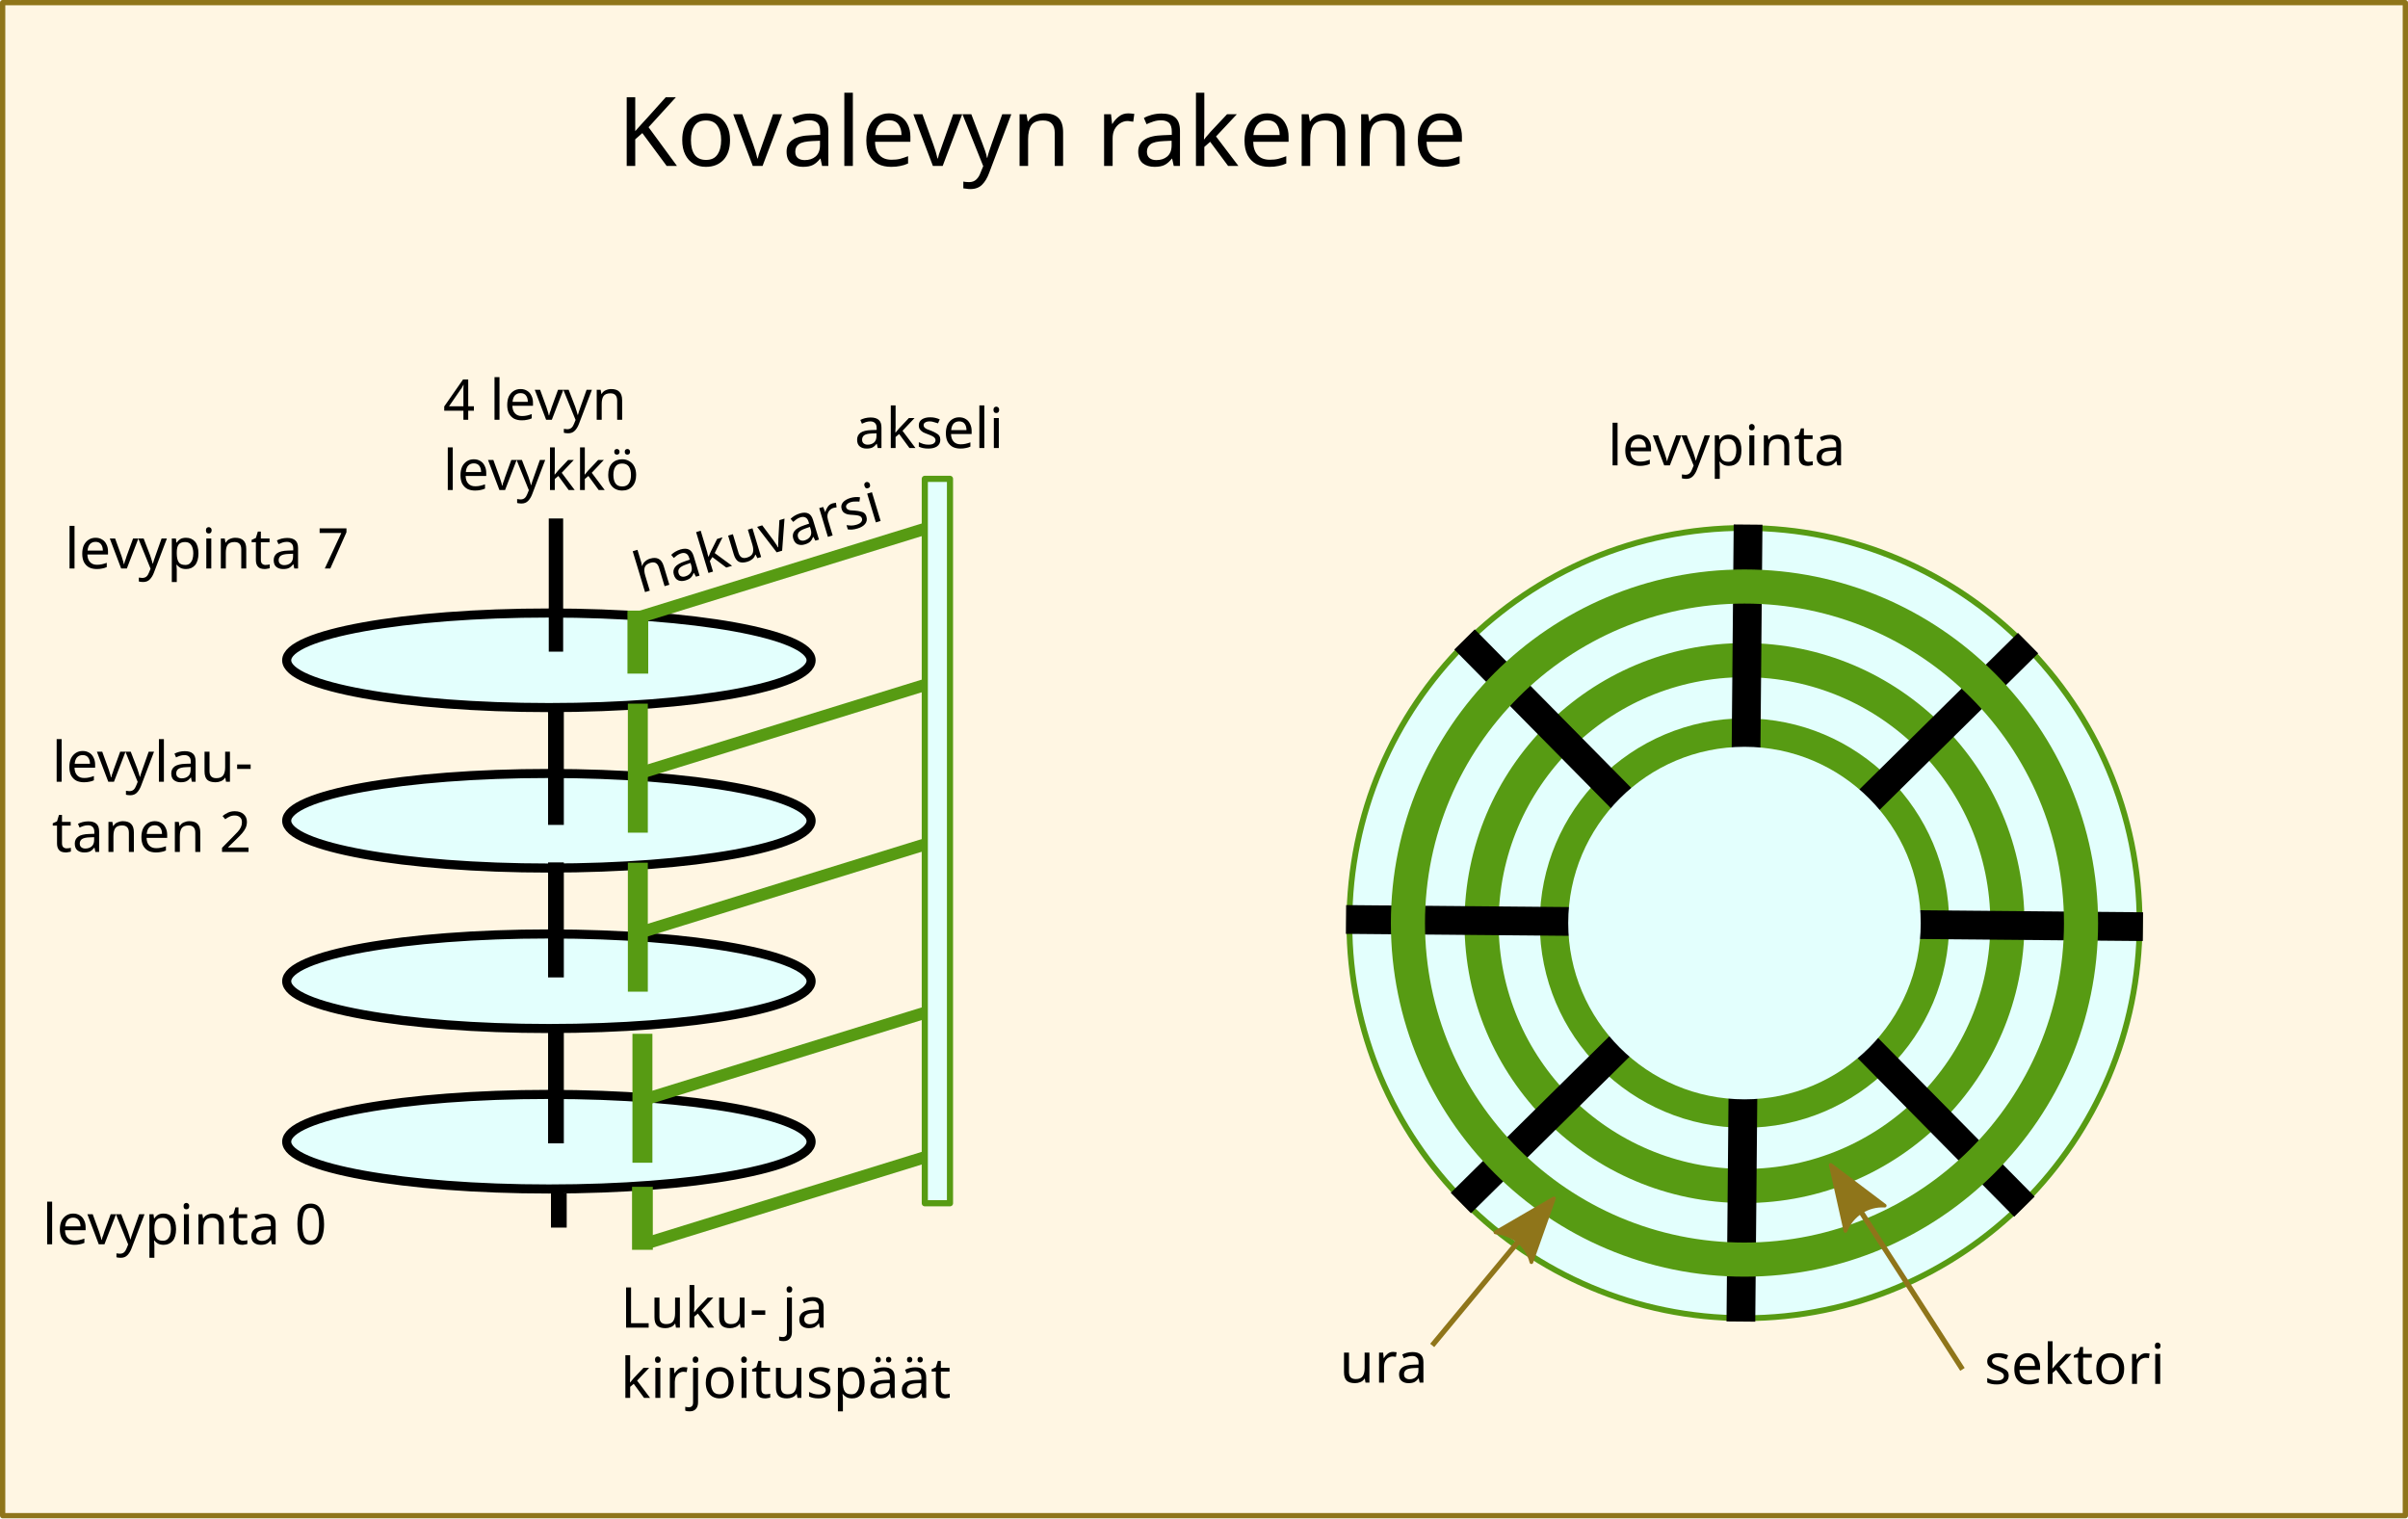
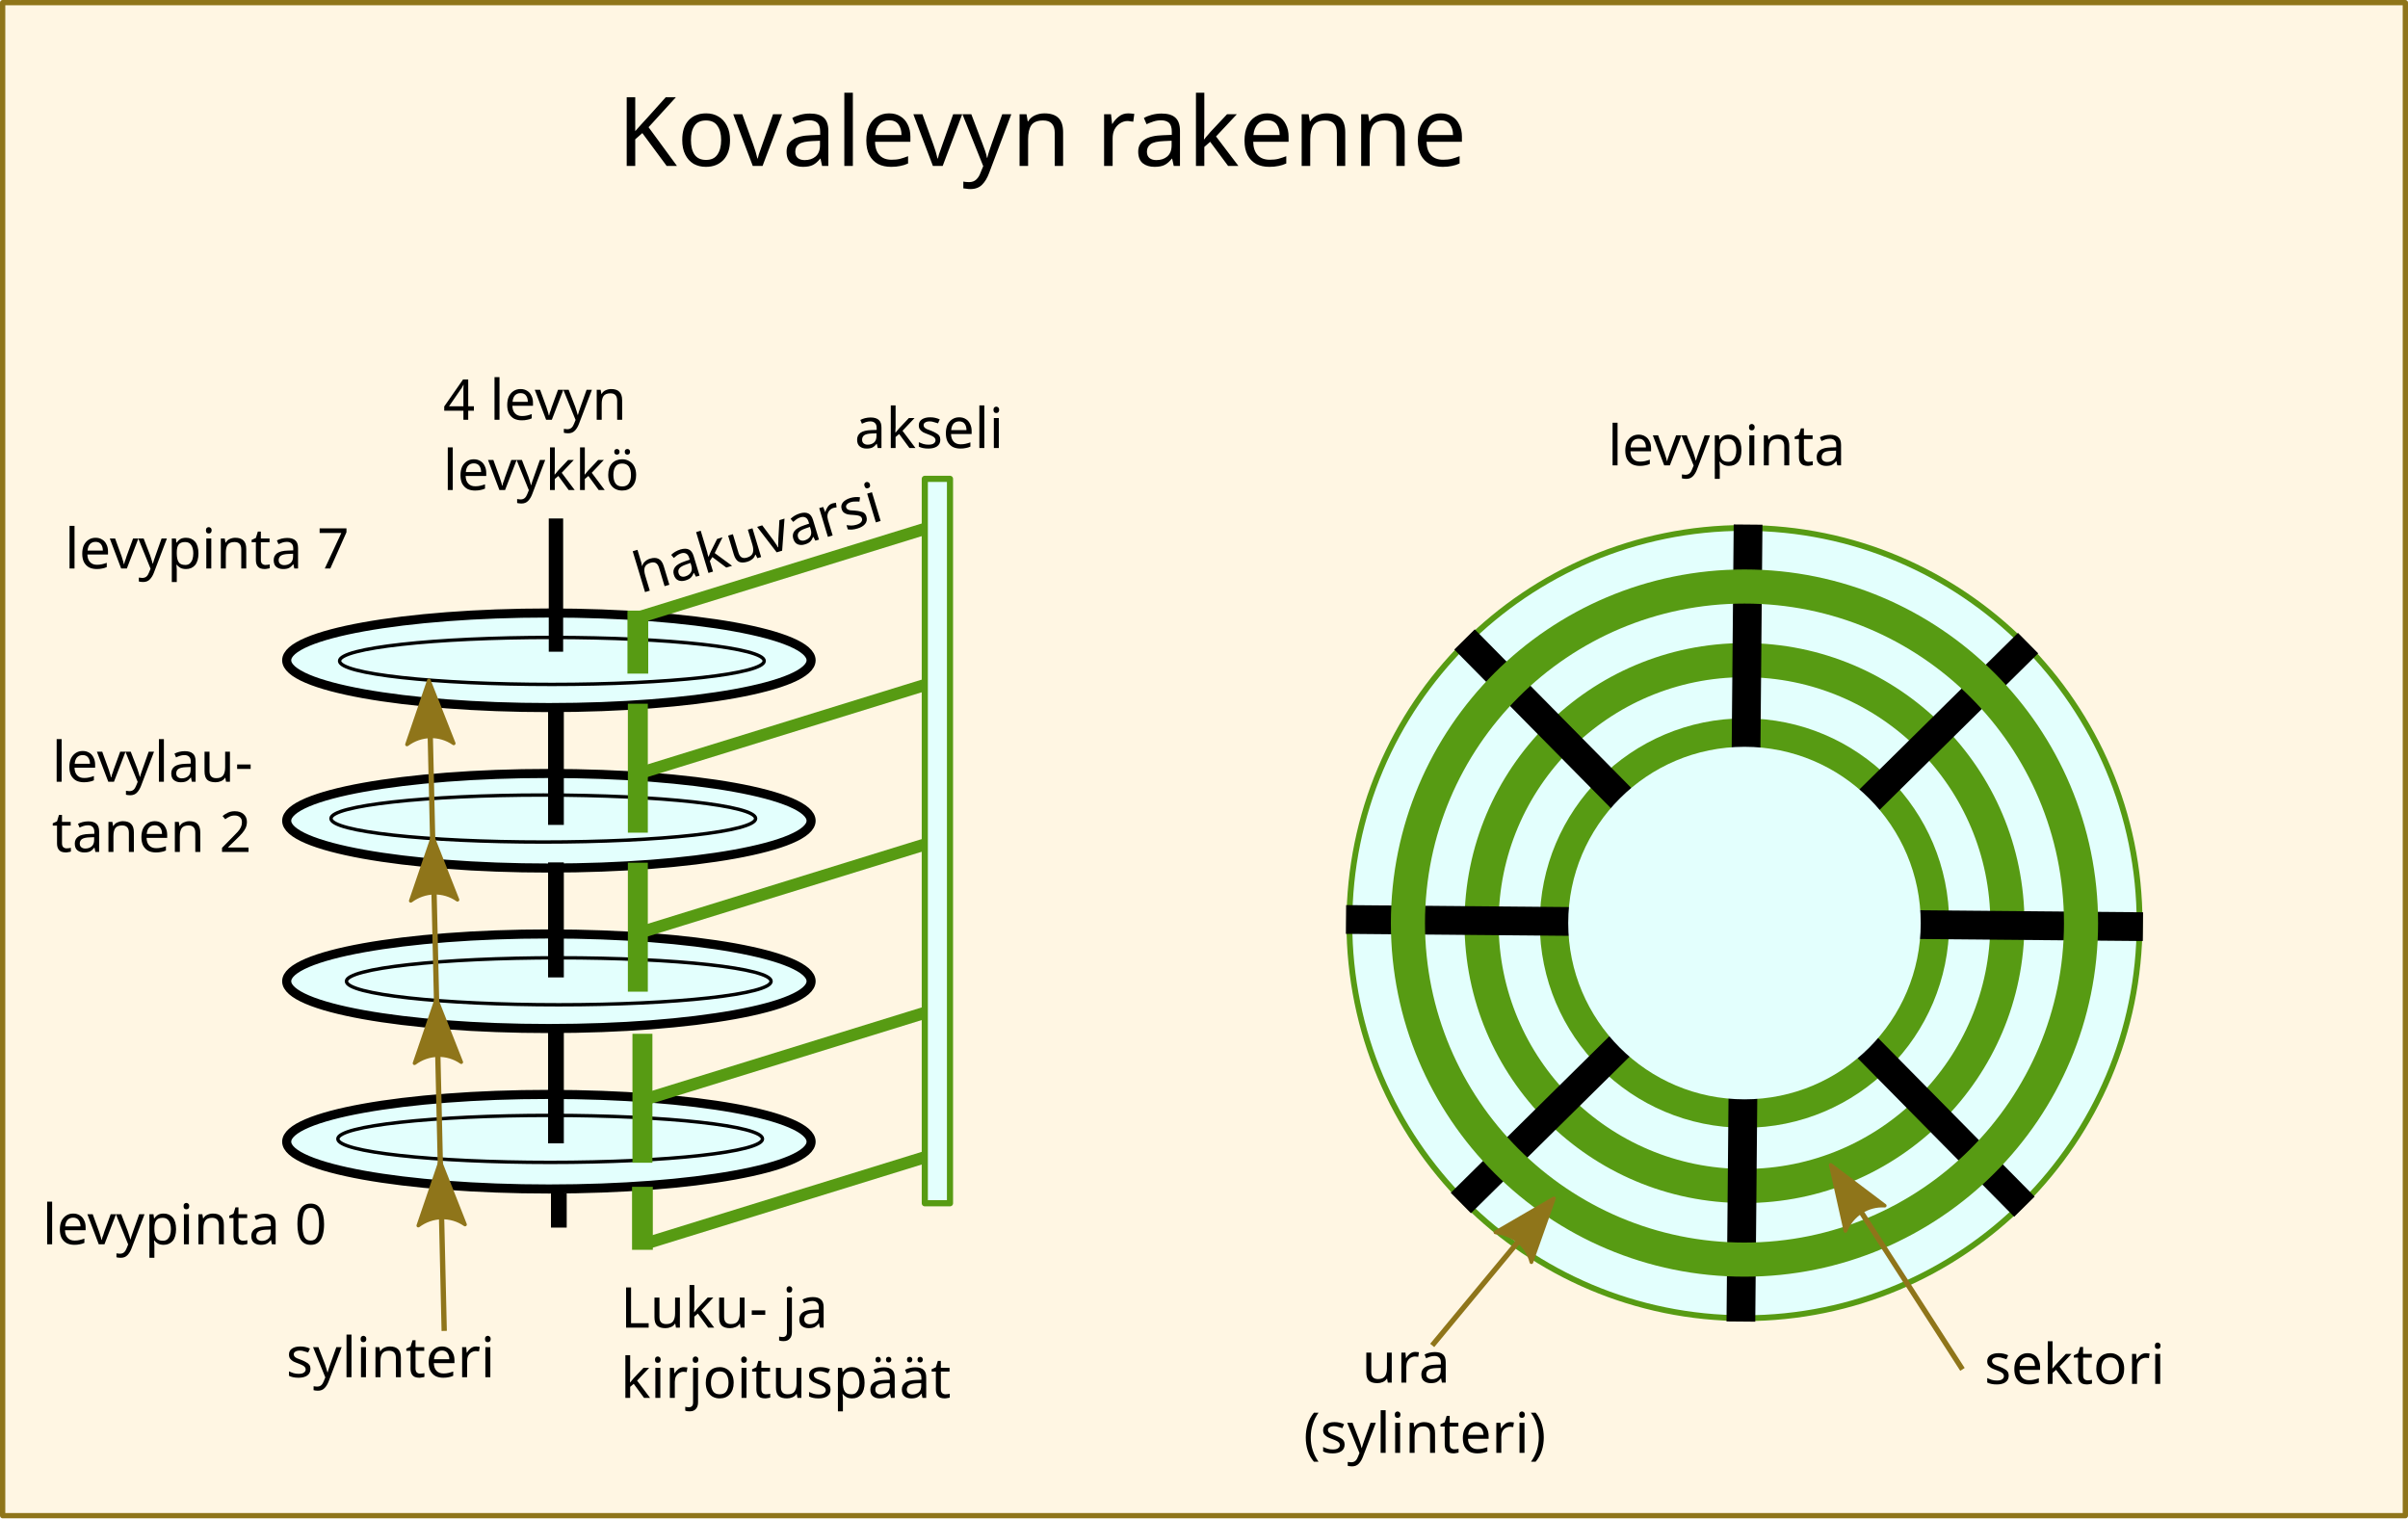
<svg xmlns="http://www.w3.org/2000/svg" id="svg1183" version="1.1" viewBox="0 0 211.754 133.513" height="133.513mm" width="211.754mm">
  <defs id="defs1177">
    <marker style="overflow:visible" id="Arrow2Lend" refX="0" refY="0" orient="auto">
      <path transform="matrix(-1.1,0,0,-1.1,-1.1,0)" d="M 8.719,4.034 -2.207,0.016 8.719,-4.002 c -1.745,2.372 -1.735,5.617 -6e-7,8.035 z" style="fill:#8f751a;fill-opacity:1;fill-rule:evenodd;stroke:#8f751a;stroke-width:0.625;stroke-linejoin:round;stroke-opacity:1" id="path4804" />
    </marker>
    <marker style="overflow:visible" id="Arrow2Mend" refX="0" refY="0" orient="auto">
      <path transform="scale(-0.6)" d="M 8.719,4.034 -2.207,0.016 8.719,-4.002 c -1.745,2.372 -1.735,5.617 -6e-7,8.035 z" style="fill:#8f751a;fill-opacity:1;fill-rule:evenodd;stroke:#8f751a;stroke-width:0.625;stroke-linejoin:round;stroke-opacity:1" id="path4810" />
    </marker>
    <marker style="overflow:visible" id="Arrow2Lend-6" refX="0" refY="0" orient="auto">
      <path transform="matrix(-1.1,0,0,-1.1,-1.1,0)" d="M 8.719,4.034 -2.207,0.016 8.719,-4.002 c -1.745,2.372 -1.735,5.617 -6e-7,8.035 z" style="fill:#8f751a;fill-opacity:1;fill-rule:evenodd;stroke:#8f751a;stroke-width:0.625;stroke-linejoin:round;stroke-opacity:1" id="path4804-3" />
    </marker>
+     <marker style="overflow:visible" id="Arrow2Lend-1" refX="0" refY="0" orient="auto">
+       <path transform="matrix(-1.1,0,0,-1.1,-1.1,0)" d="M 8.719,4.034 -2.207,0.016 8.719,-4.002 c -1.745,2.372 -1.735,5.617 -6e-7,8.035 z" style="fill:#8f751a;fill-opacity:1;fill-rule:evenodd;stroke:#8f751a;stroke-width:0.625;stroke-linejoin:round;stroke-opacity:1" id="path4804-5" />
+     </marker>
+     <marker style="overflow:visible" id="Arrow2Lend-1-7" refX="0" refY="0" orient="auto">
+       <path transform="matrix(-1.1,0,0,-1.1,-1.1,0)" d="M 8.719,4.034 -2.207,0.016 8.719,-4.002 c -1.745,2.372 -1.735,5.617 -6e-7,8.035 z" style="fill:#8f751a;fill-opacity:1;fill-rule:evenodd;stroke:#8f751a;stroke-width:0.625;stroke-linejoin:round;stroke-opacity:1" id="path4804-5-7" />
+     </marker>
+     <marker style="overflow:visible" id="Arrow2Lend-1-7-2" refX="0" refY="0" orient="auto">
+       <path transform="matrix(-1.1,0,0,-1.1,-1.1,0)" d="M 8.719,4.034 -2.207,0.016 8.719,-4.002 c -1.745,2.372 -1.735,5.617 -6e-7,8.035 z" style="fill:#8f751a;fill-opacity:1;fill-rule:evenodd;stroke:#8f751a;stroke-width:0.625;stroke-linejoin:round;stroke-opacity:1" id="path4804-5-7-2" />
+     </marker>
+     <marker style="overflow:visible" id="Arrow2Lend-1-7-3" refX="0" refY="0" orient="auto">
+       <path transform="matrix(-1.1,0,0,-1.1,-1.1,0)" d="M 8.719,4.034 -2.207,0.016 8.719,-4.002 c -1.745,2.372 -1.735,5.617 -6e-7,8.035 z" style="fill:#8f751a;fill-opacity:1;fill-rule:evenodd;stroke:#8f751a;stroke-width:0.625;stroke-linejoin:round;stroke-opacity:1" id="path4804-5-7-4" />
+     </marker>
  </defs>
  <g transform="translate(0.2325,-43.52345)" id="layer1">
    <rect y="43.756" x="0" height="133.048" width="211.289" id="rect7166" style="opacity:1;fill:#fff6e3;fill-opacity:1;stroke:#8f751a;stroke-width:0.465;stroke-linecap:round;stroke-linejoin:round;stroke-miterlimit:4;stroke-dasharray:none;stroke-dashoffset:0;stroke-opacity:1" />
    <text id="text1730" y="58.119" x="54.051" style="font-style:normal;font-variant:normal;font-weight:normal;font-stretch:normal;font-size:8.467px;line-height:1.25;font-family:sans-serif;-inkscape-font-specification:'sans-serif, Normal';font-variant-ligatures:normal;font-variant-caps:normal;font-variant-numeric:normal;font-feature-settings:normal;text-align:start;letter-spacing:0px;word-spacing:0px;writing-mode:lr-tb;text-anchor:start;fill:#000000;fill-opacity:1;stroke:none;stroke-width:0.265" xml:space="preserve">
      <tspan style="font-style:normal;font-variant:normal;font-weight:normal;font-stretch:normal;font-size:8.467px;font-family:sans-serif;-inkscape-font-specification:'sans-serif, Normal';font-variant-ligatures:normal;font-variant-caps:normal;font-variant-numeric:normal;font-feature-settings:normal;text-align:start;writing-mode:lr-tb;text-anchor:start;stroke-width:0.265" y="58.119" x="54.051" id="tspan1728">Kovalevyn rakenne</tspan>
    </text>
    <g id="g2083-5" transform="matrix(1.10601,0,0,0.9658427,-32.93229,80.68769)" />
-     <g transform="translate(-28.72619,5.669643)" id="g2367">
-       <g id="g1858">
-         <g id="g1783">
-           <ellipse style="opacity:1;fill:#e3fffd;fill-opacity:1;stroke:#000000;stroke-width:0.8;stroke-linecap:round;stroke-linejoin:round;stroke-miterlimit:4;stroke-dasharray:none;stroke-dashoffset:0;stroke-opacity:1" id="path1732" cx="76.762" cy="95.917" rx="23.057" ry="4.158" />
-           <ellipse style="opacity:1;fill:#e3fffd;fill-opacity:1;stroke:#000000;stroke-width:0.8;stroke-linecap:round;stroke-linejoin:round;stroke-miterlimit:4;stroke-dasharray:none;stroke-dashoffset:0;stroke-opacity:1" id="path1732-9" cx="76.762" cy="110.028" rx="23.057" ry="4.158" />
-           <ellipse style="opacity:1;fill:#e3fffd;fill-opacity:1;stroke:#000000;stroke-width:0.8;stroke-linecap:round;stroke-linejoin:round;stroke-miterlimit:4;stroke-dasharray:none;stroke-dashoffset:0;stroke-opacity:1" id="path1732-9-2" cx="76.762" cy="124.139" rx="23.057" ry="4.158" />
-           <ellipse style="opacity:1;fill:#e3fffd;fill-opacity:1;stroke:#000000;stroke-width:0.8;stroke-linecap:round;stroke-linejoin:round;stroke-miterlimit:4;stroke-dasharray:none;stroke-dashoffset:0;stroke-opacity:1" id="path1732-9-2-3" cx="76.762" cy="138.25" rx="23.057" ry="4.158" />
-         </g>
-         <path id="path1785" d="m 77.383,83.443 c 0,11.717 0,11.717 0,11.717" style="fill:none;stroke:#000000;stroke-width:1.265;stroke-linecap:butt;stroke-linejoin:miter;stroke-miterlimit:4;stroke-dasharray:none;stroke-opacity:1" />
-         <path id="path1785-6" d="m 77.383,100.276 c 0,10.117 0,10.117 0,10.117" style="fill:none;stroke:#000000;stroke-width:1.385;stroke-linecap:butt;stroke-linejoin:miter;stroke-miterlimit:4;stroke-dasharray:none;stroke-opacity:1" />
-         <path id="path1785-6-3" d="m 77.383,113.688 c 0,10.117 0,10.117 0,10.117" style="fill:none;stroke:#000000;stroke-width:1.385;stroke-linecap:butt;stroke-linejoin:miter;stroke-miterlimit:4;stroke-dasharray:none;stroke-opacity:1" />
-         <path id="path1785-6-4" d="m 77.383,128.278 c 0,10.117 0,10.117 0,10.117" style="fill:none;stroke:#000000;stroke-width:1.385;stroke-linecap:butt;stroke-linejoin:miter;stroke-miterlimit:4;stroke-dasharray:none;stroke-opacity:1" />
-         <path id="path1785-6-4-8" d="m 77.636,142.786 c 0,3.017 0,3.017 0,3.017" style="fill:none;stroke:#000000;stroke-width:1.385;stroke-linecap:butt;stroke-linejoin:miter;stroke-miterlimit:4;stroke-dasharray:none;stroke-opacity:1" />
-       </g>
-       <path style="fill:none;stroke:#579b13;stroke-width:1.755;stroke-linecap:butt;stroke-linejoin:miter;stroke-miterlimit:4;stroke-dasharray:none;stroke-opacity:1" d="m 84.584,113.719 c 0,11.339 0,11.339 0,11.339" id="path1860-8" />
-       <path style="fill:none;stroke:#579b13;stroke-width:1.755;stroke-linecap:butt;stroke-linejoin:miter;stroke-miterlimit:4;stroke-dasharray:none;stroke-opacity:1" d="m 84.584,99.734 c 0,11.339 0,11.339 0,11.339" id="path1860-5-4" />
-       <path style="fill:none;stroke:#579b13;stroke-width:1.755;stroke-linecap:butt;stroke-linejoin:miter;stroke-miterlimit:4;stroke-dasharray:none;stroke-opacity:1" d="m 84.987,128.763 c 0,11.339 0,11.339 0,11.339" id="path1860-11-3" />
-       <path style="fill:none;stroke:#579b13;stroke-width:1.827;stroke-linecap:butt;stroke-linejoin:miter;stroke-miterlimit:4;stroke-dasharray:none;stroke-opacity:1" d="m 84.584,91.549 c 0,5.539 0,5.539 0,5.539" id="path1860-5-6-6" />
-       <path style="fill:none;stroke:#579b13;stroke-width:1.827;stroke-linecap:butt;stroke-linejoin:miter;stroke-miterlimit:4;stroke-dasharray:none;stroke-opacity:1" d="m 84.987,147.758 c 0,-5.539 0,-5.539 0,-5.539" id="path1860-5-6-2-1" />
-       <path style="fill:none;stroke:#579b13;stroke-width:1.063;stroke-linecap:butt;stroke-linejoin:miter;stroke-miterlimit:4;stroke-dasharray:none;stroke-opacity:1" d="m 111.753,111.513 c -26.501,8.195 -26.501,8.195 -26.501,8.195" id="path1860-1-97" />
-       <path style="fill:none;stroke:#579b13;stroke-width:1.063;stroke-linecap:butt;stroke-linejoin:miter;stroke-miterlimit:4;stroke-dasharray:none;stroke-opacity:1" d="M 111.326,97.623 C 84.825,105.818 84.825,105.818 84.825,105.818" id="path1860-1-9-5" />
-       <path style="fill:none;stroke:#579b13;stroke-width:1.063;stroke-linecap:butt;stroke-linejoin:miter;stroke-miterlimit:4;stroke-dasharray:none;stroke-opacity:1" d="m 111.82,126.295 c -26.501,8.195 -26.501,8.195 -26.501,8.195" id="path1860-1-4-0" />
-       <path style="fill:none;stroke:#579b13;stroke-width:1.063;stroke-linecap:butt;stroke-linejoin:miter;stroke-miterlimit:4;stroke-dasharray:none;stroke-opacity:1" d="m 110.348,84.194 c -26.501,8.195 -26.501,8.195 -26.501,8.195" id="path1860-1-9-6-4" />
-       <path style="fill:none;stroke:#579b13;stroke-width:1.063;stroke-linecap:butt;stroke-linejoin:miter;stroke-miterlimit:4;stroke-dasharray:none;stroke-opacity:1" d="m 111.875,138.98 c -26.501,8.195 -26.501,8.195 -26.501,8.195" id="path1860-1-9-6-1-2" />
-       <rect style="opacity:1;fill:#e3fffd;fill-opacity:1;stroke:#579b13;stroke-width:0.54;stroke-linecap:round;stroke-linejoin:round;stroke-miterlimit:4;stroke-dasharray:none;stroke-dashoffset:0;stroke-opacity:1" id="rect2319" width="2.215" height="63.703" x="109.819" y="79.961" />
-     </g>
+     <ellipse ry="4.158" rx="23.057" cy="101.586" cx="48.036" id="path1732" style="opacity:1;fill:#e3fffd;fill-opacity:1;stroke:#000000;stroke-width:0.8;stroke-linecap:round;stroke-linejoin:round;stroke-miterlimit:4;stroke-dasharray:none;stroke-dashoffset:0;stroke-opacity:1" />
+     <ellipse ry="2.066" rx="18.671" cy="101.643" cx="48.299" id="path1732-9-2-3-2" style="opacity:1;fill:none;fill-opacity:1;stroke:#000000;stroke-width:0.3;stroke-linecap:round;stroke-linejoin:round;stroke-miterlimit:4;stroke-dasharray:none;stroke-dashoffset:0;stroke-opacity:1" />
+     <ellipse ry="4.158" rx="23.057" cy="115.697" cx="48.036" id="path1732-9" style="opacity:1;fill:#e3fffd;fill-opacity:1;stroke:#000000;stroke-width:0.8;stroke-linecap:round;stroke-linejoin:round;stroke-miterlimit:4;stroke-dasharray:none;stroke-dashoffset:0;stroke-opacity:1" />
+     <ellipse ry="4.158" rx="23.057" cy="129.809" cx="48.036" id="path1732-9-2" style="opacity:1;fill:#e3fffd;fill-opacity:1;stroke:#000000;stroke-width:0.8;stroke-linecap:round;stroke-linejoin:round;stroke-miterlimit:4;stroke-dasharray:none;stroke-dashoffset:0;stroke-opacity:1" />
+     <ellipse ry="4.158" rx="23.057" cy="143.92" cx="48.036" id="path1732-9-2-3" style="opacity:1;fill:#e3fffd;fill-opacity:1;stroke:#000000;stroke-width:0.8;stroke-linecap:round;stroke-linejoin:round;stroke-miterlimit:4;stroke-dasharray:none;stroke-dashoffset:0;stroke-opacity:1" />
+     <path id="path1785" d="m 48.657,89.113 c 0,11.717 0,11.717 0,11.717" style="fill:none;stroke:#000000;stroke-width:1.265;stroke-linecap:butt;stroke-linejoin:miter;stroke-miterlimit:4;stroke-dasharray:none;stroke-opacity:1" />
+     <path id="path1785-6" d="m 48.657,105.946 c 0,10.117 0,10.117 0,10.117" style="fill:none;stroke:#000000;stroke-width:1.385;stroke-linecap:butt;stroke-linejoin:miter;stroke-miterlimit:4;stroke-dasharray:none;stroke-opacity:1" />
+     <path id="path1785-6-3" d="m 48.657,119.358 c 0,10.117 0,10.117 0,10.117" style="fill:none;stroke:#000000;stroke-width:1.385;stroke-linecap:butt;stroke-linejoin:miter;stroke-miterlimit:4;stroke-dasharray:none;stroke-opacity:1" />
+     <path id="path1785-6-4" d="m 48.657,133.947 c 0,10.117 0,10.117 0,10.117" style="fill:none;stroke:#000000;stroke-width:1.385;stroke-linecap:butt;stroke-linejoin:miter;stroke-miterlimit:4;stroke-dasharray:none;stroke-opacity:1" />
+     <path id="path1785-6-4-8" d="m 48.91,148.456 c 0,3.017 0,3.017 0,3.017" style="fill:none;stroke:#000000;stroke-width:1.385;stroke-linecap:butt;stroke-linejoin:miter;stroke-miterlimit:4;stroke-dasharray:none;stroke-opacity:1" />
+     <ellipse ry="2.066" rx="18.671" cy="129.814" cx="48.904" id="path1732-9-2-3-2-9" style="opacity:1;fill:none;fill-opacity:1;stroke:#000000;stroke-width:0.3;stroke-linecap:round;stroke-linejoin:round;stroke-miterlimit:4;stroke-dasharray:none;stroke-dashoffset:0;stroke-opacity:1" />
+     <path id="path1860-8" d="m 55.858,119.389 c 0,11.339 0,11.339 0,11.339" style="fill:none;stroke:#579b13;stroke-width:1.755;stroke-linecap:butt;stroke-linejoin:miter;stroke-miterlimit:4;stroke-dasharray:none;stroke-opacity:1" />
+     <ellipse ry="2.066" rx="18.671" cy="115.502" cx="47.544" id="path1732-9-2-3-2-2" style="opacity:1;fill:none;fill-opacity:1;stroke:#000000;stroke-width:0.3;stroke-linecap:round;stroke-linejoin:round;stroke-miterlimit:4;stroke-dasharray:none;stroke-dashoffset:0;stroke-opacity:1" />
+     <path id="path1860-5-4" d="m 55.858,105.404 c 0,11.339 0,11.339 0,11.339" style="fill:none;stroke:#579b13;stroke-width:1.755;stroke-linecap:butt;stroke-linejoin:miter;stroke-miterlimit:4;stroke-dasharray:none;stroke-opacity:1" />
+     <ellipse ry="2.066" rx="18.671" cy="143.673" cx="48.149" id="path1732-9-2-3-2-2-0" style="opacity:1;fill:none;fill-opacity:1;stroke:#000000;stroke-width:0.3;stroke-linecap:round;stroke-linejoin:round;stroke-miterlimit:4;stroke-dasharray:none;stroke-dashoffset:0;stroke-opacity:1" />
+     <path id="path1860-11-3" d="m 56.261,134.432 c 0,11.339 0,11.339 0,11.339" style="fill:none;stroke:#579b13;stroke-width:1.755;stroke-linecap:butt;stroke-linejoin:miter;stroke-miterlimit:4;stroke-dasharray:none;stroke-opacity:1" />
+     <path id="path1860-5-6-2-1" d="m 56.261,153.427 c 0,-5.539 0,-5.539 0,-5.539" style="fill:none;stroke:#579b13;stroke-width:1.827;stroke-linecap:butt;stroke-linejoin:miter;stroke-miterlimit:4;stroke-dasharray:none;stroke-opacity:1" />
+     <path id="path1860-1-97" d="m 83.027,117.183 c -26.501,8.195 -26.501,8.195 -26.501,8.195" style="fill:none;stroke:#579b13;stroke-width:1.063;stroke-linecap:butt;stroke-linejoin:miter;stroke-miterlimit:4;stroke-dasharray:none;stroke-opacity:1" />
+     <path id="path1860-1-9-5" d="m 82.6,103.292 c -26.501,8.195 -26.501,8.195 -26.501,8.195" style="fill:none;stroke:#579b13;stroke-width:1.063;stroke-linecap:butt;stroke-linejoin:miter;stroke-miterlimit:4;stroke-dasharray:none;stroke-opacity:1" />
+     <path id="path1860-1-4-0" d="m 83.094,131.965 c -26.501,8.195 -26.501,8.195 -26.501,8.195" style="fill:none;stroke:#579b13;stroke-width:1.063;stroke-linecap:butt;stroke-linejoin:miter;stroke-miterlimit:4;stroke-dasharray:none;stroke-opacity:1" />
+     <path id="path1860-1-9-6-4" d="m 81.622,89.864 c -26.501,8.195 -26.501,8.195 -26.501,8.195" style="fill:none;stroke:#579b13;stroke-width:1.063;stroke-linecap:butt;stroke-linejoin:miter;stroke-miterlimit:4;stroke-dasharray:none;stroke-opacity:1" />
+     <path id="path1860-1-9-6-1-2" d="m 83.149,144.65 c -26.501,8.195 -26.501,8.195 -26.501,8.195" style="fill:none;stroke:#579b13;stroke-width:1.063;stroke-linecap:butt;stroke-linejoin:miter;stroke-miterlimit:4;stroke-dasharray:none;stroke-opacity:1" />
+     <rect y="85.631" x="81.093" height="63.703" width="2.215" id="rect2319" style="opacity:1;fill:#e3fffd;fill-opacity:1;stroke:#579b13;stroke-width:0.54;stroke-linecap:round;stroke-linejoin:round;stroke-miterlimit:4;stroke-dasharray:none;stroke-dashoffset:0;stroke-opacity:1" />
    <text id="text1730-6" y="160.269" x="54.339" style="font-style:normal;font-variant:normal;font-weight:normal;font-stretch:normal;font-size:4.939px;line-height:1.25;font-family:sans-serif;-inkscape-font-specification:'sans-serif, Normal';font-variant-ligatures:normal;font-variant-caps:normal;font-variant-numeric:normal;font-feature-settings:normal;text-align:start;letter-spacing:0px;word-spacing:0px;writing-mode:lr-tb;text-anchor:start;fill:#000000;fill-opacity:1;stroke:none;stroke-width:0.265" xml:space="preserve">
      <tspan y="160.269" x="54.339" id="tspan2483">Luku- ja </tspan>
      <tspan y="166.443" x="54.339" id="tspan2485">kirjoituspäät</tspan>
    </text>
    <text id="text1730-6-8" y="82.92" x="74.907" style="font-style:normal;font-variant:normal;font-weight:normal;font-stretch:normal;font-size:4.939px;line-height:1.25;font-family:sans-serif;-inkscape-font-specification:'sans-serif, Normal';font-variant-ligatures:normal;font-variant-caps:normal;font-variant-numeric:normal;font-feature-settings:normal;text-align:start;letter-spacing:0px;word-spacing:0px;writing-mode:lr-tb;text-anchor:start;fill:#000000;fill-opacity:1;stroke:none;stroke-width:0.265" xml:space="preserve">
      <tspan y="82.92" x="74.907" id="tspan916">akseli</tspan>
    </text>
    <text id="text1730-6-8-6" y="152.94" x="3.492" style="font-style:normal;font-variant:normal;font-weight:normal;font-stretch:normal;font-size:4.939px;line-height:1.25;font-family:sans-serif;-inkscape-font-specification:'sans-serif, Normal';font-variant-ligatures:normal;font-variant-caps:normal;font-variant-numeric:normal;font-feature-settings:normal;text-align:start;letter-spacing:0px;word-spacing:0px;writing-mode:lr-tb;text-anchor:start;fill:#000000;fill-opacity:1;stroke:none;stroke-width:0.265" xml:space="preserve">
      <tspan y="152.94" x="3.492" id="tspan2429">levypinta 0</tspan>
    </text>
    <text id="text1730-6-8-6-0" y="93.516" x="5.461" style="font-style:normal;font-variant:normal;font-weight:normal;font-stretch:normal;font-size:4.939px;line-height:1.25;font-family:sans-serif;-inkscape-font-specification:'sans-serif, Normal';font-variant-ligatures:normal;font-variant-caps:normal;font-variant-numeric:normal;font-feature-settings:normal;text-align:start;letter-spacing:0px;word-spacing:0px;writing-mode:lr-tb;text-anchor:start;fill:#000000;fill-opacity:1;stroke:none;stroke-width:0.265" xml:space="preserve">
      <tspan y="93.516" x="5.461" id="tspan2451">levypinta 7</tspan>
    </text>
    <text id="text1730-6-8-6-00" y="112.264" x="4.327" style="font-style:normal;font-variant:normal;font-weight:normal;font-stretch:normal;font-size:4.939px;line-height:1.25;font-family:sans-serif;-inkscape-font-specification:'sans-serif, Normal';font-variant-ligatures:normal;font-variant-caps:normal;font-variant-numeric:normal;font-feature-settings:normal;text-align:start;letter-spacing:0px;word-spacing:0px;writing-mode:lr-tb;text-anchor:start;fill:#000000;fill-opacity:1;stroke:none;stroke-width:0.265" xml:space="preserve">
      <tspan y="112.264" x="4.327" id="tspan2479">levylau-</tspan>
      <tspan y="118.438" x="4.327" id="tspan2481">tanen 2</tspan>
    </text>
    <text id="text1730-6-8-6-1" y="80.438" x="38.723" style="font-style:normal;font-variant:normal;font-weight:normal;font-stretch:normal;font-size:4.939px;line-height:1.25;font-family:sans-serif;-inkscape-font-specification:'sans-serif, Normal';font-variant-ligatures:normal;font-variant-caps:normal;font-variant-numeric:normal;font-feature-settings:normal;text-align:start;letter-spacing:0px;word-spacing:0px;writing-mode:lr-tb;text-anchor:start;fill:#000000;fill-opacity:1;stroke:none;stroke-width:0.265" xml:space="preserve">
      <tspan y="80.438" x="38.723" id="tspan2513">4 levyn</tspan>
      <tspan y="86.612" x="38.723" id="tspan2515">levykkö</tspan>
    </text>
    <circle r="34.745" cy="124.694" cx="153.173" id="path2557" style="opacity:1;fill:#e3fffd;fill-opacity:1;stroke:#579b13;stroke-width:0.511;stroke-linecap:round;stroke-linejoin:round;stroke-miterlimit:4;stroke-dasharray:none;stroke-dashoffset:0;stroke-opacity:1" />
    <text id="text1730-6-8-6-5" y="84.445" x="141.154" style="font-style:normal;font-variant:normal;font-weight:normal;font-stretch:normal;font-size:4.939px;line-height:1.25;font-family:sans-serif;-inkscape-font-specification:'sans-serif, Normal';font-variant-ligatures:normal;font-variant-caps:normal;font-variant-numeric:normal;font-feature-settings:normal;text-align:start;letter-spacing:0px;word-spacing:0px;writing-mode:lr-tb;text-anchor:start;fill:#000000;fill-opacity:1;stroke:none;stroke-width:0.265" xml:space="preserve">
      <tspan y="84.445" x="141.154" id="tspan2615">levypinta</tspan>
    </text>
    <circle r="23.121" cy="124.694" cx="153.173" id="path2557-6-3" style="opacity:1;fill:none;fill-opacity:1;stroke:#579b13;stroke-width:3;stroke-linecap:round;stroke-linejoin:round;stroke-miterlimit:4;stroke-dasharray:none;stroke-dashoffset:0;stroke-opacity:1" />
    <circle r="16.647" cy="124.694" cx="153.173" id="path2557-6-3-3" style="opacity:1;fill:#e3fffd;fill-opacity:1;stroke:#579b13;stroke-width:2.706;stroke-linecap:round;stroke-linejoin:round;stroke-miterlimit:4;stroke-dasharray:none;stroke-dashoffset:0;stroke-opacity:1" />
    <path id="path918" d="m 152.857,159.735 0.632,-70.082" style="fill:none;stroke:#000000;stroke-width:2.528;stroke-linecap:butt;stroke-linejoin:miter;stroke-miterlimit:4;stroke-dasharray:none;stroke-opacity:1" />
    <path id="path918-0" d="m 118.132,124.378 70.082,0.632" style="fill:none;stroke:#000000;stroke-width:2.528;stroke-linecap:butt;stroke-linejoin:miter;stroke-miterlimit:4;stroke-dasharray:none;stroke-opacity:1" />
    <path id="path918-6" d="m 128.233,149.311 49.879,-49.234" style="fill:none;stroke:#000000;stroke-width:2.528;stroke-linecap:butt;stroke-linejoin:miter;stroke-miterlimit:4;stroke-dasharray:none;stroke-opacity:1" />
    <path id="path918-6-6" d="m 128.555,99.755 49.234,49.879" style="fill:#e3fffd;fill-opacity:1;stroke:#000000;stroke-width:2.528;stroke-linecap:butt;stroke-linejoin:miter;stroke-miterlimit:4;stroke-dasharray:none;stroke-opacity:1" />
    <circle r="15.5" cy="124.694" cx="153.173" id="path2557-6-3-3-1" style="opacity:1;fill:#e3fffd;fill-opacity:1;stroke:none;stroke-width:2.52;stroke-linecap:round;stroke-linejoin:round;stroke-miterlimit:4;stroke-dasharray:none;stroke-dashoffset:0;stroke-opacity:1" />
    <circle r="29.595" cy="124.694" cx="153.173" id="path2557-6" style="opacity:1;fill:none;fill-opacity:1;stroke:#579b13;stroke-width:3;stroke-linecap:round;stroke-linejoin:round;stroke-miterlimit:4;stroke-dasharray:none;stroke-dashoffset:0;stroke-opacity:1" />
-     <text id="text1730-6-8-6-5-4" y="165.105" x="117.565" style="font-style:normal;font-variant:normal;font-weight:normal;font-stretch:normal;font-size:4.939px;line-height:1.25;font-family:sans-serif;-inkscape-font-specification:'sans-serif, Normal';font-variant-ligatures:normal;font-variant-caps:normal;font-variant-numeric:normal;font-feature-settings:normal;text-align:start;letter-spacing:0px;word-spacing:0px;writing-mode:lr-tb;text-anchor:start;fill:#000000;fill-opacity:1;stroke:none;stroke-width:0.265" xml:space="preserve">
-       <tspan y="165.105" x="117.565" id="tspan4749">ura</tspan>
+     <text id="text1730-6-8-6-5-4" y="165.105" x="114.39" style="font-style:normal;font-variant:normal;font-weight:normal;font-stretch:normal;font-size:4.939px;line-height:1.25;font-family:sans-serif;-inkscape-font-specification:'sans-serif, Normal';font-variant-ligatures:normal;font-variant-caps:normal;font-variant-numeric:normal;font-feature-settings:normal;text-align:start;letter-spacing:0px;word-spacing:0px;writing-mode:lr-tb;text-anchor:start;fill:#000000;fill-opacity:1;stroke:none;stroke-width:0.265" xml:space="preserve">
+       <tspan y="165.105" x="114.39" id="tspan907">    ura</tspan>
+       <tspan y="171.279" x="114.39" id="tspan909">(sylinteri)</tspan>
    </text>
    <text id="text1730-6-8-6-5-4-6" y="165.219" x="174.27" style="font-style:normal;font-variant:normal;font-weight:normal;font-stretch:normal;font-size:4.939px;line-height:1.25;font-family:sans-serif;-inkscape-font-specification:'sans-serif, Normal';font-variant-ligatures:normal;font-variant-caps:normal;font-variant-numeric:normal;font-feature-settings:normal;text-align:start;letter-spacing:0px;word-spacing:0px;writing-mode:lr-tb;text-anchor:start;fill:#000000;fill-opacity:1;stroke:none;stroke-width:0.265" xml:space="preserve">
      <tspan y="165.219" x="174.27" id="tspan4777">sektori</tspan>
    </text>
    <path id="path4781" d="m 125.712,161.835 c 10.319,-12.452 10.319,-12.452 10.319,-12.452" style="fill:none;stroke:#8f751a;stroke-width:0.465;stroke-linecap:butt;stroke-linejoin:miter;stroke-miterlimit:4;stroke-dasharray:none;stroke-opacity:1;marker-end:url(#Arrow2Lend)" />
    <path id="path4781-9" d="M 172.342,163.942 C 161.095,146.472 161.095,146.472 161.095,146.472" style="fill:none;stroke:#8f751a;stroke-width:0.465;stroke-linecap:butt;stroke-linejoin:miter;stroke-miterlimit:4;stroke-dasharray:none;stroke-opacity:1;marker-end:url(#Arrow2Lend-6)" />
    <text transform="rotate(-16.79879)" id="text1730-6-8-7" y="107.835" x="26.032" style="font-style:normal;font-variant:normal;font-weight:normal;font-stretch:normal;font-size:4.939px;line-height:1.25;font-family:sans-serif;-inkscape-font-specification:'sans-serif, Normal';font-variant-ligatures:normal;font-variant-caps:normal;font-variant-numeric:normal;font-feature-settings:normal;text-align:start;letter-spacing:0px;word-spacing:0px;writing-mode:lr-tb;text-anchor:start;fill:#000000;fill-opacity:1;stroke:none;stroke-width:0.265" xml:space="preserve">
      <tspan y="107.835" x="26.032" id="tspan2407-1" style="stroke-width:0.265">hakuvarsi</tspan>
    </text>
+     <path id="path1860-5-6-6" d="m 55.858,97.219 c 0,5.539 0,5.539 0,5.539" style="fill:none;stroke:#579b13;stroke-width:1.827;stroke-linecap:butt;stroke-linejoin:miter;stroke-miterlimit:4;stroke-dasharray:none;stroke-opacity:1" />
+     <text id="text1730-6-8-6-5-4-5" y="164.627" x="24.929" style="font-style:normal;font-variant:normal;font-weight:normal;font-stretch:normal;font-size:4.939px;line-height:1.25;font-family:sans-serif;-inkscape-font-specification:'sans-serif, Normal';font-variant-ligatures:normal;font-variant-caps:normal;font-variant-numeric:normal;font-feature-settings:normal;text-align:start;letter-spacing:0px;word-spacing:0px;writing-mode:lr-tb;text-anchor:start;fill:#000000;fill-opacity:1;stroke:none;stroke-width:0.265" xml:space="preserve">
+       <tspan y="164.627" x="24.929" id="tspan1006">sylinteri</tspan>
+     </text>
+     <path id="path4781-6" d="m 38.83,160.559 c -0.331,-14.279 -0.331,-14.279 -0.331,-14.279" style="fill:none;stroke:#8f751a;stroke-width:0.465;stroke-linecap:butt;stroke-linejoin:miter;stroke-miterlimit:4;stroke-dasharray:none;stroke-opacity:1;marker-end:url(#Arrow2Lend-1)" />
+     <path id="path4781-6-2" d="m 38.499,146.28 c -0.331,-14.279 -0.331,-14.279 -0.331,-14.279" style="fill:none;stroke:#8f751a;stroke-width:0.465;stroke-linecap:butt;stroke-linejoin:miter;stroke-miterlimit:4;stroke-dasharray:none;stroke-opacity:1;marker-end:url(#Arrow2Lend-1-7)" />
+     <path id="path4781-6-2-5" d="m 38.168,132.001 c -0.331,-14.279 -0.331,-14.279 -0.331,-14.279" style="fill:none;stroke:#8f751a;stroke-width:0.465;stroke-linecap:butt;stroke-linejoin:miter;stroke-miterlimit:4;stroke-dasharray:none;stroke-opacity:1;marker-end:url(#Arrow2Lend-1-7-2)" />
+     <path id="path4781-6-2-6" d="M 37.837,118.25 C 37.505,103.971 37.505,103.971 37.505,103.971" style="fill:none;stroke:#8f751a;stroke-width:0.465;stroke-linecap:butt;stroke-linejoin:miter;stroke-miterlimit:4;stroke-dasharray:none;stroke-opacity:1;marker-end:url(#Arrow2Lend-1-7-3)" />
  </g>
</svg>
